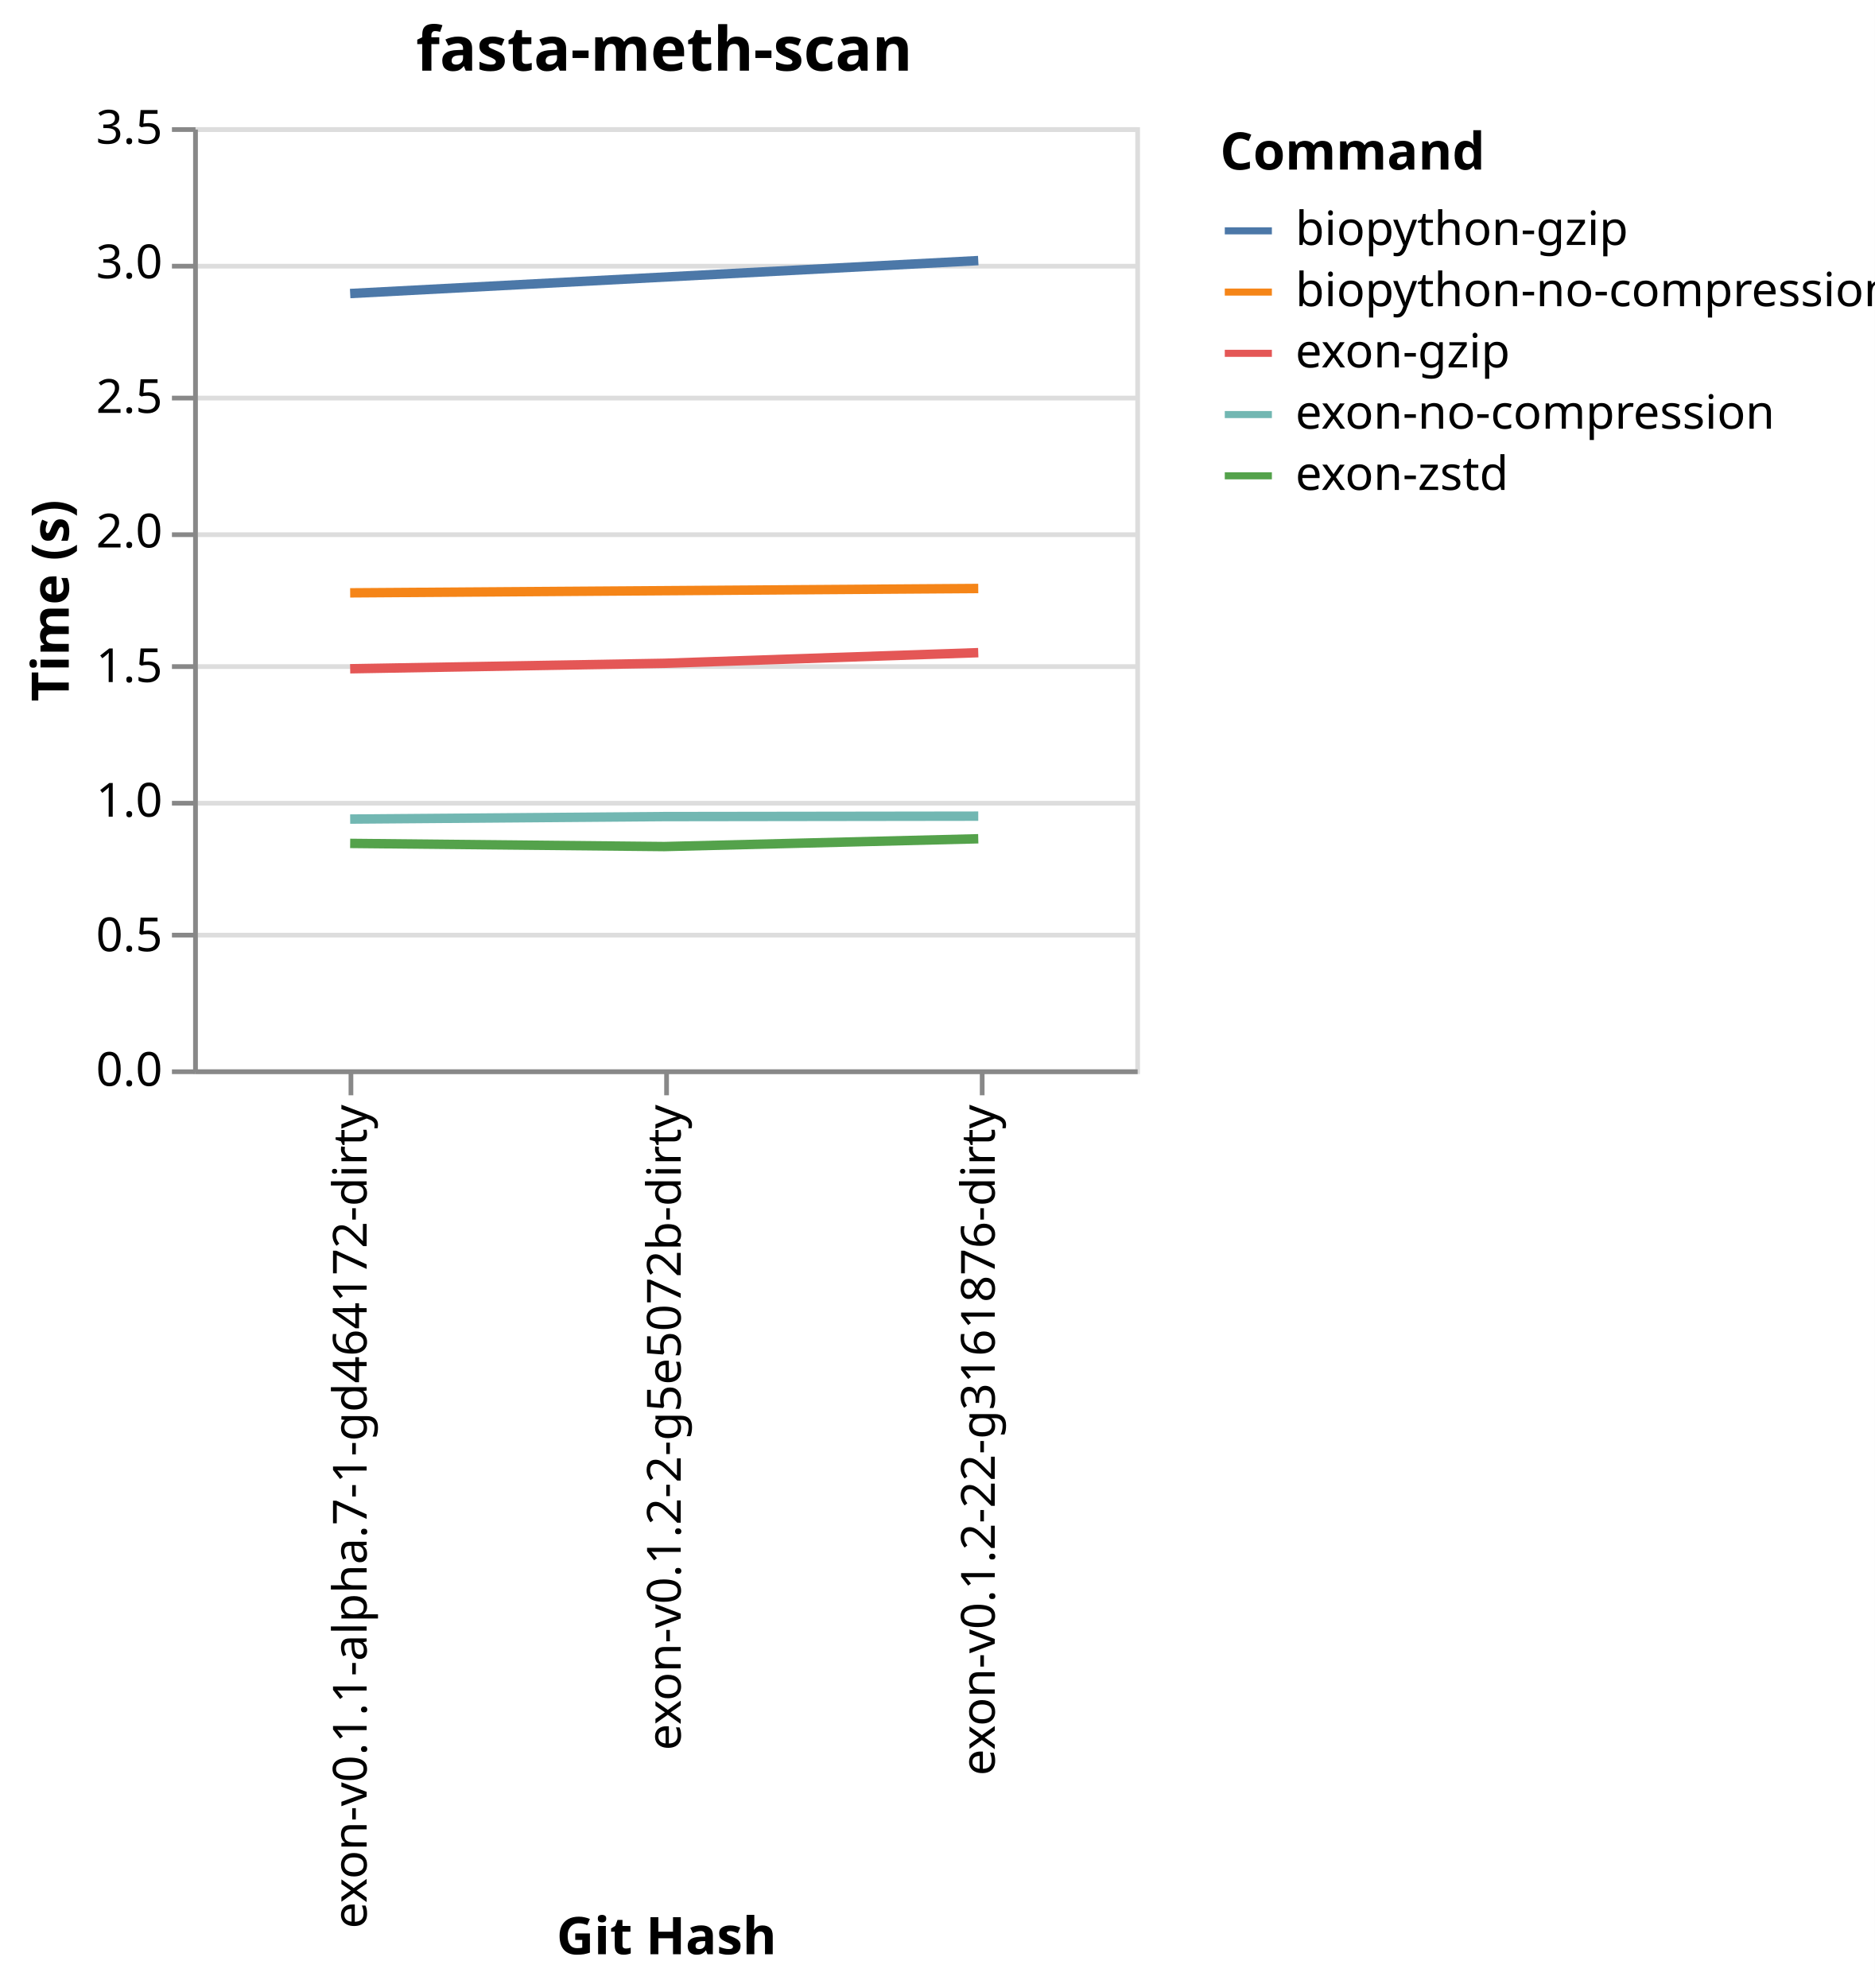
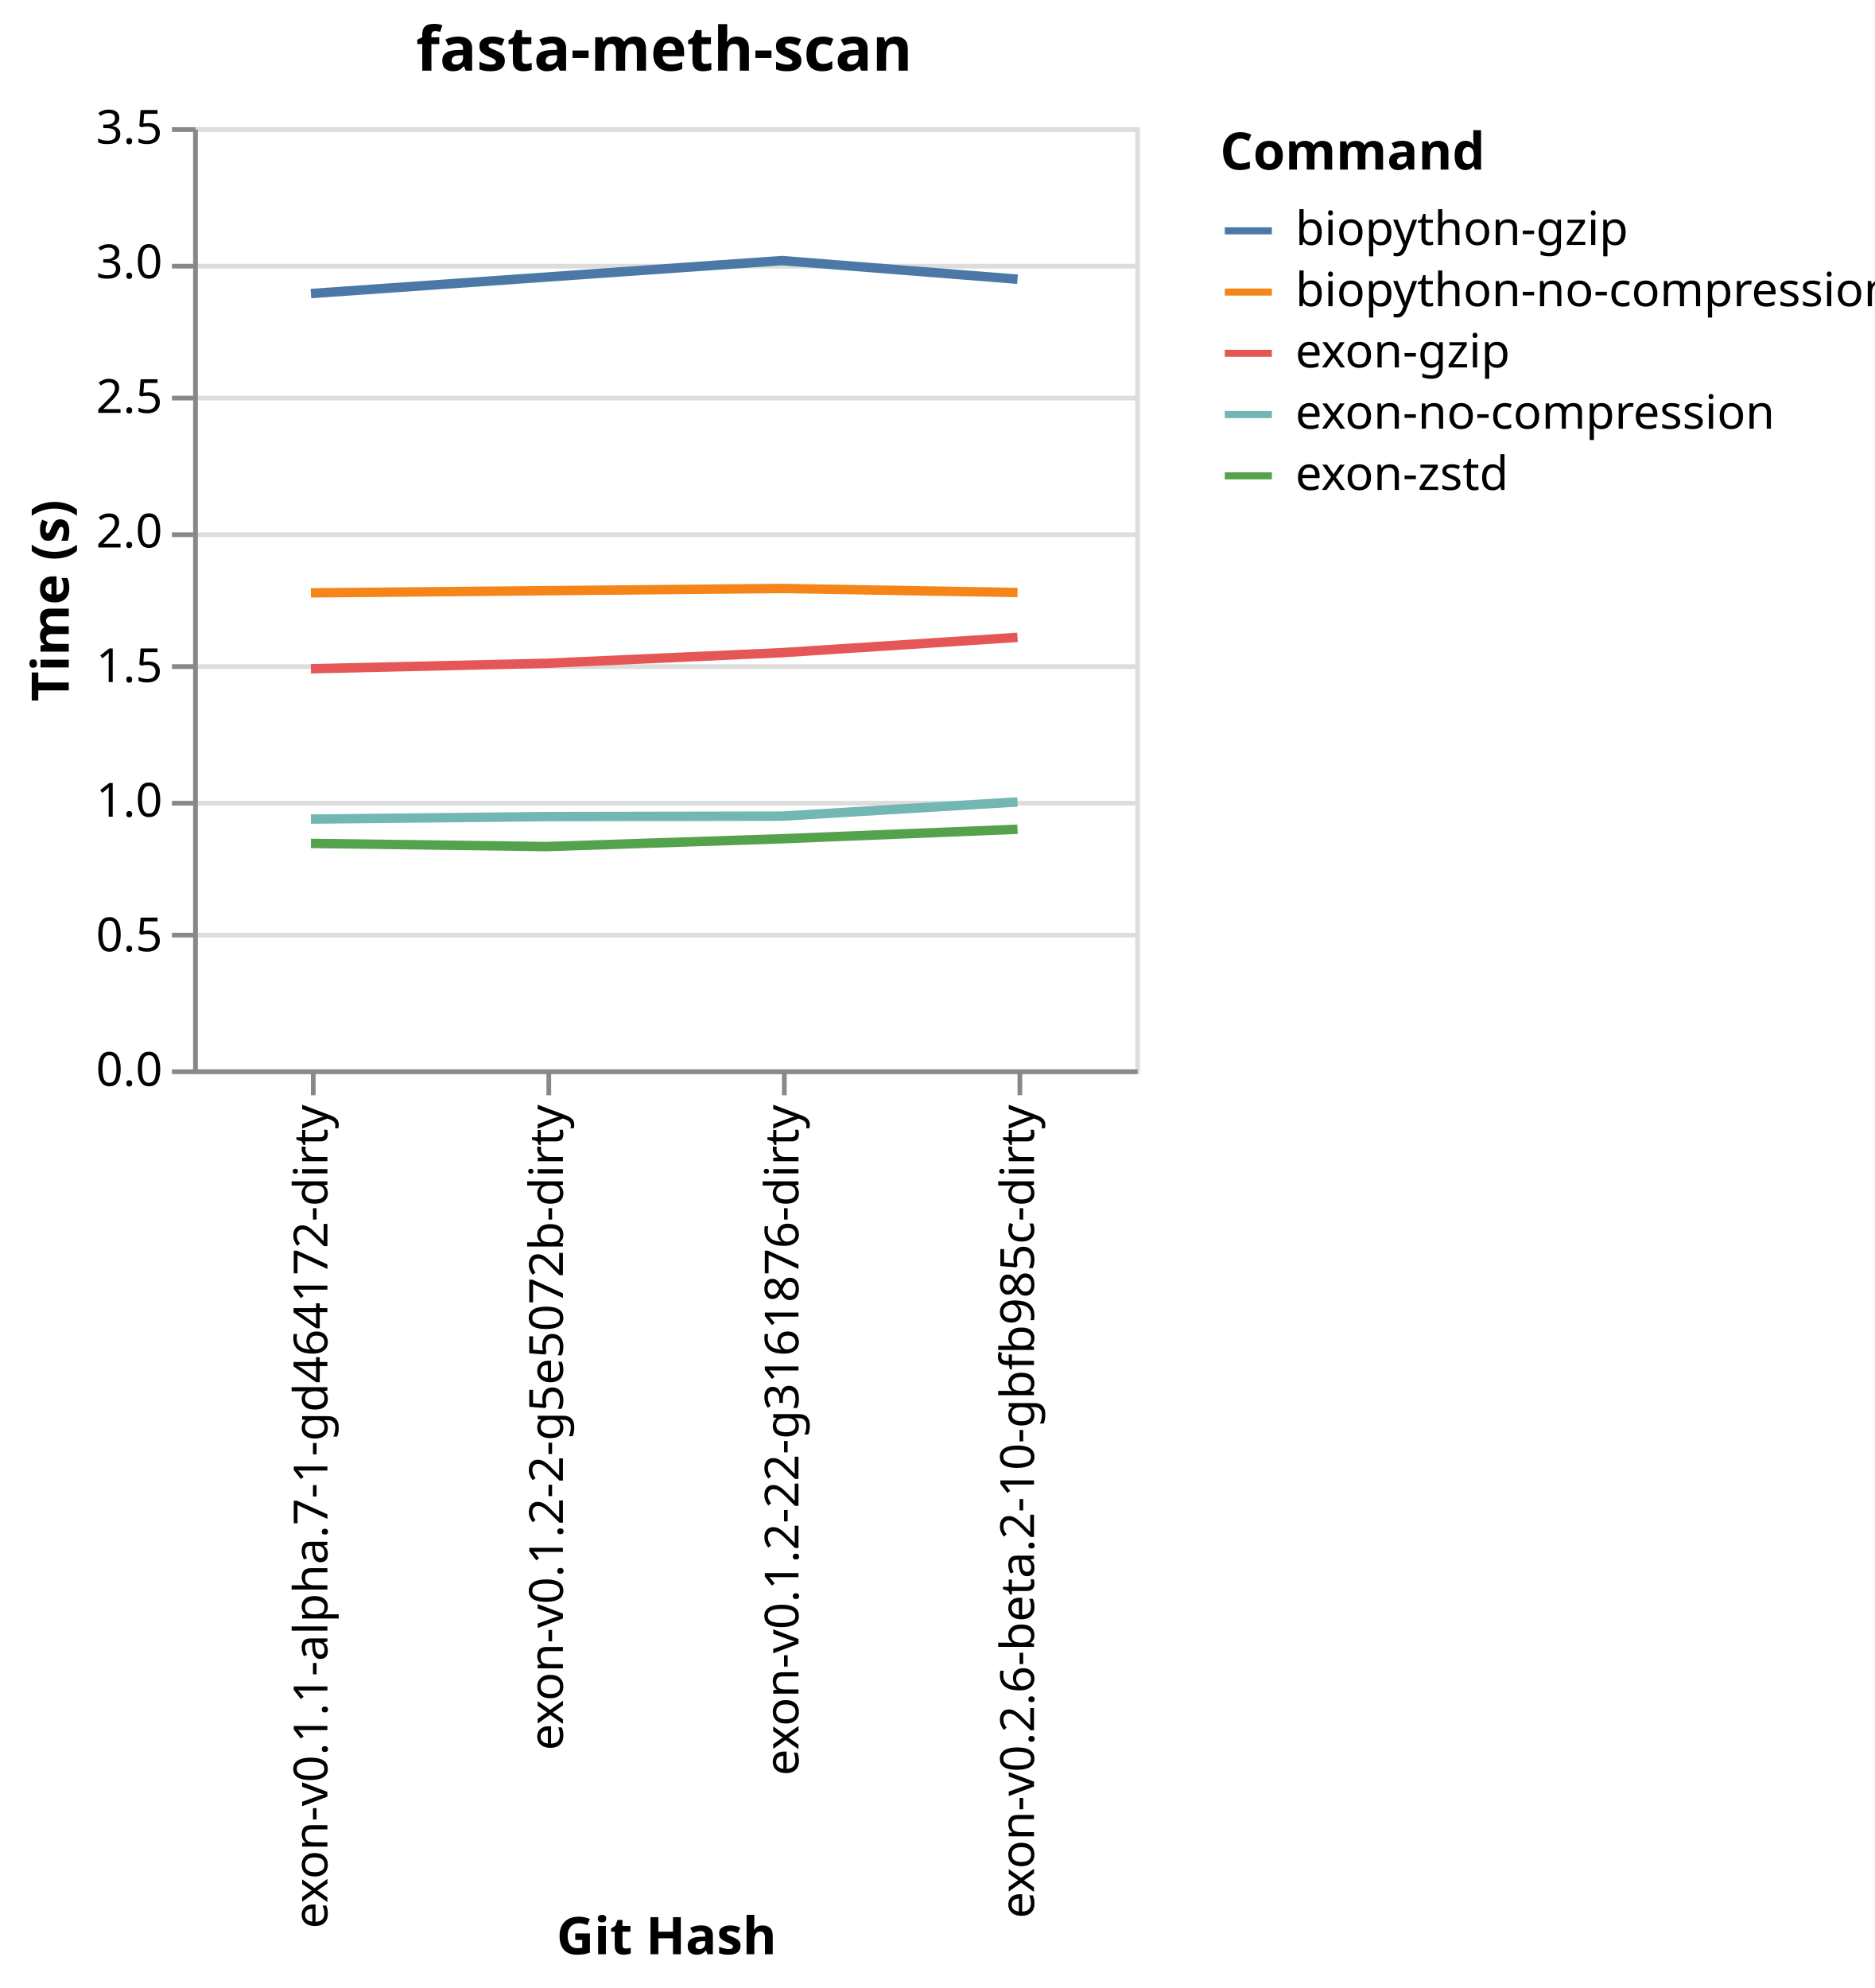
<svg xmlns="http://www.w3.org/2000/svg" version="1.1" class="marks" width="398" height="422" viewBox="0 0 398 422">
  <rect width="398" height="422" fill="white" />
  <g fill="none" stroke-miterlimit="10" transform="translate(41,27)">
    <g class="mark-group role-frame root" role="graphics-object" aria-roledescription="group mark container">
      <g transform="translate(0,0)">
        <path class="background" aria-hidden="true" d="M0.5,0.5h200v200h-200Z" stroke="#ddd" />
        <g>
          <g class="mark-group role-axis" aria-hidden="true">
            <g transform="translate(0.5,0.5)">
              <path class="background" aria-hidden="true" d="M0,0h0v0h0Z" pointer-events="none" />
              <g>
                <g class="mark-rule role-axis-grid" pointer-events="none">
                  <line transform="translate(0,200)" x2="200" y2="0" stroke="#ddd" stroke-width="1" opacity="1" />
                  <line transform="translate(0,171)" x2="200" y2="0" stroke="#ddd" stroke-width="1" opacity="1" />
                  <line transform="translate(0,143)" x2="200" y2="0" stroke="#ddd" stroke-width="1" opacity="1" />
                  <line transform="translate(0,114)" x2="200" y2="0" stroke="#ddd" stroke-width="1" opacity="1" />
                  <line transform="translate(0,86)" x2="200" y2="0" stroke="#ddd" stroke-width="1" opacity="1" />
                  <line transform="translate(0,57)" x2="200" y2="0" stroke="#ddd" stroke-width="1" opacity="1" />
                  <line transform="translate(0,29)" x2="200" y2="0" stroke="#ddd" stroke-width="1" opacity="1" />
                  <line transform="translate(0,0)" x2="200" y2="0" stroke="#ddd" stroke-width="1" opacity="1" />
                </g>
              </g>
              <path class="foreground" aria-hidden="true" d="" pointer-events="none" display="none" />
            </g>
          </g>
-           <g class="mark-group role-axis" role="graphics-symbol" aria-roledescription="axis" aria-label="X-axis titled 'Git Hash' for a discrete scale with 3 values: exon-v0.1.1-alpha.7-1-gd464172-dirty, exon-v0.1.2-2-g5e5072b-dirty, exon-v0.1.2-22-g3161876-dirty">
+           <g class="mark-group role-axis" role="graphics-symbol" aria-roledescription="axis" aria-label="X-axis titled 'Git Hash' for a discrete scale with 4 values: exon-v0.1.1-alpha.7-1-gd464172-dirty, exon-v0.1.2-2-g5e5072b-dirty, exon-v0.1.2-22-g3161876-dirty, exon-v0.2.6-beta.2-10-gbfb985c-dirty">
            <g transform="translate(0.5,200.5)">
              <path class="background" aria-hidden="true" d="M0,0h0v0h0Z" pointer-events="none" />
              <g>
                <g class="mark-rule role-axis-tick" pointer-events="none">
-                   <line transform="translate(33,0)" x2="0" y2="5" stroke="#888" stroke-width="1" opacity="1" />
-                   <line transform="translate(100,0)" x2="0" y2="5" stroke="#888" stroke-width="1" opacity="1" />
-                   <line transform="translate(167,0)" x2="0" y2="5" stroke="#888" stroke-width="1" opacity="1" />
+                   <line transform="translate(25,0)" x2="0" y2="5" stroke="#888" stroke-width="1" opacity="1" />
+                   <line transform="translate(75,0)" x2="0" y2="5" stroke="#888" stroke-width="1" opacity="1" />
+                   <line transform="translate(125,0)" x2="0" y2="5" stroke="#888" stroke-width="1" opacity="1" />
+                   <line transform="translate(175,0)" x2="0" y2="5" stroke="#888" stroke-width="1" opacity="1" />
                </g>
                <g class="mark-text role-axis-label" pointer-events="none">
-                   <text text-anchor="end" transform="translate(33.33333,7) rotate(270) translate(0,3)" font-family="sans-serif" font-size="10px" fill="#000" opacity="1">exon-v0.1.1-alpha.7-1-gd464172-dirty</text>
-                   <text text-anchor="end" transform="translate(100,7) rotate(270) translate(0,3)" font-family="sans-serif" font-size="10px" fill="#000" opacity="1">exon-v0.1.2-2-g5e5072b-dirty</text>
-                   <text text-anchor="end" transform="translate(166.6667,7) rotate(270) translate(0,3)" font-family="sans-serif" font-size="10px" fill="#000" opacity="1">exon-v0.1.2-22-g3161876-dirty</text>
+                   <text text-anchor="end" transform="translate(25,7) rotate(270) translate(0,3)" font-family="sans-serif" font-size="10px" fill="#000" opacity="1">exon-v0.1.1-alpha.7-1-gd464172-dirty</text>
+                   <text text-anchor="end" transform="translate(75,7) rotate(270) translate(0,3)" font-family="sans-serif" font-size="10px" fill="#000" opacity="1">exon-v0.1.2-2-g5e5072b-dirty</text>
+                   <text text-anchor="end" transform="translate(125,7) rotate(270) translate(0,3)" font-family="sans-serif" font-size="10px" fill="#000" opacity="1">exon-v0.1.2-22-g3161876-dirty</text>
+                   <text text-anchor="end" transform="translate(175,7) rotate(270) translate(0,3)" font-family="sans-serif" font-size="10px" fill="#000" opacity="1">exon-v0.2.6-beta.2-10-gbfb985c-dirty</text>
                </g>
                <g class="mark-rule role-axis-domain" pointer-events="none">
                  <line transform="translate(0,0)" x2="200" y2="0" stroke="#888" stroke-width="1" opacity="1" />
                </g>
                <g class="mark-text role-axis-title" pointer-events="none">
                  <text text-anchor="middle" transform="translate(100,187.3291)" font-family="sans-serif" font-size="11px" font-weight="bold" fill="#000" opacity="1">Git Hash</text>
                </g>
              </g>
              <path class="foreground" aria-hidden="true" d="" pointer-events="none" display="none" />
            </g>
          </g>
          <g class="mark-group role-axis" role="graphics-symbol" aria-roledescription="axis" aria-label="Y-axis titled 'Time (s)' for a linear scale with values from 0.0 to 3.5">
            <g transform="translate(0.5,0.5)">
              <path class="background" aria-hidden="true" d="M0,0h0v0h0Z" pointer-events="none" />
              <g>
                <g class="mark-rule role-axis-tick" pointer-events="none">
                  <line transform="translate(0,200)" x2="-5" y2="0" stroke="#888" stroke-width="1" opacity="1" />
                  <line transform="translate(0,171)" x2="-5" y2="0" stroke="#888" stroke-width="1" opacity="1" />
                  <line transform="translate(0,143)" x2="-5" y2="0" stroke="#888" stroke-width="1" opacity="1" />
                  <line transform="translate(0,114)" x2="-5" y2="0" stroke="#888" stroke-width="1" opacity="1" />
                  <line transform="translate(0,86)" x2="-5" y2="0" stroke="#888" stroke-width="1" opacity="1" />
                  <line transform="translate(0,57)" x2="-5" y2="0" stroke="#888" stroke-width="1" opacity="1" />
                  <line transform="translate(0,29)" x2="-5" y2="0" stroke="#888" stroke-width="1" opacity="1" />
                  <line transform="translate(0,0)" x2="-5" y2="0" stroke="#888" stroke-width="1" opacity="1" />
                </g>
                <g class="mark-text role-axis-label" pointer-events="none">
                  <text text-anchor="end" transform="translate(-7,203)" font-family="sans-serif" font-size="10px" fill="#000" opacity="1">0.0</text>
                  <text text-anchor="end" transform="translate(-7,174.4286)" font-family="sans-serif" font-size="10px" fill="#000" opacity="1">0.5</text>
                  <text text-anchor="end" transform="translate(-7,145.8571)" font-family="sans-serif" font-size="10px" fill="#000" opacity="1">1.0</text>
                  <text text-anchor="end" transform="translate(-7,117.2857)" font-family="sans-serif" font-size="10px" fill="#000" opacity="1">1.5</text>
                  <text text-anchor="end" transform="translate(-7,88.71429)" font-family="sans-serif" font-size="10px" fill="#000" opacity="1">2.0</text>
                  <text text-anchor="end" transform="translate(-7,60.14286)" font-family="sans-serif" font-size="10px" fill="#000" opacity="1">2.5</text>
                  <text text-anchor="end" transform="translate(-7,31.57143)" font-family="sans-serif" font-size="10px" fill="#000" opacity="1">3.0</text>
                  <text text-anchor="end" transform="translate(-7,3)" font-family="sans-serif" font-size="10px" fill="#000" opacity="1">3.5</text>
                </g>
                <g class="mark-rule role-axis-domain" pointer-events="none">
                  <line transform="translate(0,200)" x2="0" y2="-200" stroke="#888" stroke-width="1" opacity="1" />
                </g>
                <g class="mark-text role-axis-title" pointer-events="none">
                  <text text-anchor="middle" transform="translate(-24.90137,100) rotate(-90) translate(0,-2)" font-family="sans-serif" font-size="11px" font-weight="bold" fill="#000" opacity="1">Time (s)</text>
                </g>
              </g>
              <path class="foreground" aria-hidden="true" d="" pointer-events="none" display="none" />
            </g>
          </g>
          <g class="mark-group role-scope pathgroup" role="graphics-object" aria-roledescription="group mark container">
            <g transform="translate(0,0)">
              <path class="background" aria-hidden="true" d="M0,0h200v200h-200Z" />
              <g>
                <g class="mark-line role-mark marks" role="graphics-object" aria-roledescription="line mark container">
-                   <path aria-label="Git Hash: exon-v0.1.1-alpha.7-1-gd464172-dirty; Time (s): 1.4881599948; Command: exon-gzip" role="graphics-symbol" aria-roledescription="line mark" d="M33.333,114.962L100,113.801L166.667,111.542" stroke="#e45756" stroke-width="2" />
-                 </g>
-               </g>
-               <path class="foreground" aria-hidden="true" d="" display="none" />
-             </g>
-             <g transform="translate(0,0)">
-               <path class="background" aria-hidden="true" d="M0,0h200v200h-200Z" />
-               <g>
-                 <g class="mark-line role-mark marks" role="graphics-object" aria-roledescription="line mark container">
-                   <path aria-label="Git Hash: exon-v0.1.1-alpha.7-1-gd464172-dirty; Time (s): 0.839464345; Command: exon-zstd" role="graphics-symbol" aria-roledescription="line mark" d="M33.333,152.031L100,152.702L166.667,151.048" stroke="#54a24b" stroke-width="2" />
-                 </g>
-               </g>
-               <path class="foreground" aria-hidden="true" d="" display="none" />
-             </g>
-             <g transform="translate(0,0)">
-               <path class="background" aria-hidden="true" d="M0,0h200v200h-200Z" />
-               <g>
-                 <g class="mark-line role-mark marks" role="graphics-object" aria-roledescription="line mark container">
-                   <path aria-label="Git Hash: exon-v0.1.1-alpha.7-1-gd464172-dirty; Time (s): 0.9297865116; Command: exon-no-compression" role="graphics-symbol" aria-roledescription="line mark" d="M33.333,146.869L100,146.338L166.667,146.248" stroke="#72b7b2" stroke-width="2" />
-                 </g>
-               </g>
-               <path class="foreground" aria-hidden="true" d="" display="none" />
-             </g>
-             <g transform="translate(0,0)">
-               <path class="background" aria-hidden="true" d="M0,0h200v200h-200Z" />
-               <g>
-                 <g class="mark-line role-mark marks" role="graphics-object" aria-roledescription="line mark container">
-                   <path aria-label="Git Hash: exon-v0.1.1-alpha.7-1-gd464172-dirty; Time (s): 2.8820973032; Command: biopython-gzip" role="graphics-symbol" aria-roledescription="line mark" d="M33.333,35.309L166.667,28.314" stroke="#4c78a8" stroke-width="2" />
-                 </g>
-               </g>
-               <path class="foreground" aria-hidden="true" d="" display="none" />
-             </g>
-             <g transform="translate(0,0)">
-               <path class="background" aria-hidden="true" d="M0,0h200v200h-200Z" />
-               <g>
-                 <g class="mark-line role-mark marks" role="graphics-object" aria-roledescription="line mark container">
-                   <path aria-label="Git Hash: exon-v0.1.1-alpha.7-1-gd464172-dirty; Time (s): 1.7701729284; Command: biopython-no-compression" role="graphics-symbol" aria-roledescription="line mark" d="M33.333,98.847L166.667,97.919" stroke="#f58518" stroke-width="2" />
+                   <path aria-label="Git Hash: exon-v0.1.1-alpha.7-1-gd464172-dirty; Time (s): 1.4881599948; Command: exon-gzip" role="graphics-symbol" aria-roledescription="line mark" d="M25,114.962L75,113.801L125,111.542L175,108.297" stroke="#e45756" stroke-width="2" />
+                 </g>
+               </g>
+               <path class="foreground" aria-hidden="true" d="" display="none" />
+             </g>
+             <g transform="translate(0,0)">
+               <path class="background" aria-hidden="true" d="M0,0h200v200h-200Z" />
+               <g>
+                 <g class="mark-line role-mark marks" role="graphics-object" aria-roledescription="line mark container">
+                   <path aria-label="Git Hash: exon-v0.1.1-alpha.7-1-gd464172-dirty; Time (s): 0.839464345; Command: exon-zstd" role="graphics-symbol" aria-roledescription="line mark" d="M25,152.031L75,152.702L125,151.048L175,149.027" stroke="#54a24b" stroke-width="2" />
+                 </g>
+               </g>
+               <path class="foreground" aria-hidden="true" d="" display="none" />
+             </g>
+             <g transform="translate(0,0)">
+               <path class="background" aria-hidden="true" d="M0,0h200v200h-200Z" />
+               <g>
+                 <g class="mark-line role-mark marks" role="graphics-object" aria-roledescription="line mark container">
+                   <path aria-label="Git Hash: exon-v0.1.1-alpha.7-1-gd464172-dirty; Time (s): 0.9297865116; Command: exon-no-compression" role="graphics-symbol" aria-roledescription="line mark" d="M25,146.869L75,146.338L125,146.248L175,143.231" stroke="#72b7b2" stroke-width="2" />
+                 </g>
+               </g>
+               <path class="foreground" aria-hidden="true" d="" display="none" />
+             </g>
+             <g transform="translate(0,0)">
+               <path class="background" aria-hidden="true" d="M0,0h200v200h-200Z" />
+               <g>
+                 <g class="mark-line role-mark marks" role="graphics-object" aria-roledescription="line mark container">
+                   <path aria-label="Git Hash: exon-v0.1.1-alpha.7-1-gd464172-dirty; Time (s): 2.8820973032; Command: biopython-gzip" role="graphics-symbol" aria-roledescription="line mark" d="M25,35.309L125,28.314L175,32.268" stroke="#4c78a8" stroke-width="2" />
+                 </g>
+               </g>
+               <path class="foreground" aria-hidden="true" d="" display="none" />
+             </g>
+             <g transform="translate(0,0)">
+               <path class="background" aria-hidden="true" d="M0,0h200v200h-200Z" />
+               <g>
+                 <g class="mark-line role-mark marks" role="graphics-object" aria-roledescription="line mark container">
+                   <path aria-label="Git Hash: exon-v0.1.1-alpha.7-1-gd464172-dirty; Time (s): 1.7701729284; Command: biopython-no-compression" role="graphics-symbol" aria-roledescription="line mark" d="M25,98.847L125,97.919L175,98.778" stroke="#f58518" stroke-width="2" />
                </g>
              </g>
              <path class="foreground" aria-hidden="true" d="" display="none" />
            </g>
          </g>
          <g class="mark-group role-legend" role="graphics-symbol" aria-roledescription="legend" aria-label="Symbol legend titled 'Command' for stroke color with 5 values: biopython-gzip, biopython-no-compression, exon-gzip, exon-no-compression, exon-zstd">
            <g transform="translate(218,0)">
              <path class="background" aria-hidden="true" d="M0,0h134v79h-134Z" pointer-events="none" />
              <g>
                <g class="mark-group role-legend-entry">
                  <g transform="translate(0,16)">
                    <path class="background" aria-hidden="true" d="M0,0h0v0h0Z" pointer-events="none" />
                    <g>
                      <g class="mark-group role-scope" role="graphics-object" aria-roledescription="group mark container">
                        <g transform="translate(0,0)">
                          <path class="background" aria-hidden="true" d="M0,0h133.842v11h-133.842Z" pointer-events="none" opacity="1" />
                          <g>
                            <g class="mark-symbol role-legend-symbol" pointer-events="none">
                              <path transform="translate(6,6)" d="M-5,0L5,0" stroke="#4c78a8" stroke-width="1.5" opacity="1" />
                            </g>
                            <g class="mark-text role-legend-label" pointer-events="none">
                              <text text-anchor="start" transform="translate(16,9)" font-family="sans-serif" font-size="10px" fill="#000" opacity="1">biopython-gzip</text>
                            </g>
                          </g>
                          <path class="foreground" aria-hidden="true" d="" pointer-events="none" display="none" />
                        </g>
                        <g transform="translate(0,13)">
                          <path class="background" aria-hidden="true" d="M0,0h133.842v11h-133.842Z" pointer-events="none" opacity="1" />
                          <g>
                            <g class="mark-symbol role-legend-symbol" pointer-events="none">
                              <path transform="translate(6,6)" d="M-5,0L5,0" stroke="#f58518" stroke-width="1.5" opacity="1" />
                            </g>
                            <g class="mark-text role-legend-label" pointer-events="none">
                              <text text-anchor="start" transform="translate(16,9)" font-family="sans-serif" font-size="10px" fill="#000" opacity="1">biopython-no-compression</text>
                            </g>
                          </g>
                          <path class="foreground" aria-hidden="true" d="" pointer-events="none" display="none" />
                        </g>
                        <g transform="translate(0,26)">
                          <path class="background" aria-hidden="true" d="M0,0h133.842v11h-133.842Z" pointer-events="none" opacity="1" />
                          <g>
                            <g class="mark-symbol role-legend-symbol" pointer-events="none">
                              <path transform="translate(6,6)" d="M-5,0L5,0" stroke="#e45756" stroke-width="1.5" opacity="1" />
                            </g>
                            <g class="mark-text role-legend-label" pointer-events="none">
                              <text text-anchor="start" transform="translate(16,9)" font-family="sans-serif" font-size="10px" fill="#000" opacity="1">exon-gzip</text>
                            </g>
                          </g>
                          <path class="foreground" aria-hidden="true" d="" pointer-events="none" display="none" />
                        </g>
                        <g transform="translate(0,39)">
                          <path class="background" aria-hidden="true" d="M0,0h133.842v11h-133.842Z" pointer-events="none" opacity="1" />
                          <g>
                            <g class="mark-symbol role-legend-symbol" pointer-events="none">
                              <path transform="translate(6,6)" d="M-5,0L5,0" stroke="#72b7b2" stroke-width="1.5" opacity="1" />
                            </g>
                            <g class="mark-text role-legend-label" pointer-events="none">
                              <text text-anchor="start" transform="translate(16,9)" font-family="sans-serif" font-size="10px" fill="#000" opacity="1">exon-no-compression</text>
                            </g>
                          </g>
                          <path class="foreground" aria-hidden="true" d="" pointer-events="none" display="none" />
                        </g>
                        <g transform="translate(0,52)">
                          <path class="background" aria-hidden="true" d="M0,0h133.842v11h-133.842Z" pointer-events="none" opacity="1" />
                          <g>
                            <g class="mark-symbol role-legend-symbol" pointer-events="none">
                              <path transform="translate(6,6)" d="M-5,0L5,0" stroke="#54a24b" stroke-width="1.5" opacity="1" />
                            </g>
                            <g class="mark-text role-legend-label" pointer-events="none">
                              <text text-anchor="start" transform="translate(16,9)" font-family="sans-serif" font-size="10px" fill="#000" opacity="1">exon-zstd</text>
                            </g>
                          </g>
                          <path class="foreground" aria-hidden="true" d="" pointer-events="none" display="none" />
                        </g>
                      </g>
                    </g>
                    <path class="foreground" aria-hidden="true" d="" pointer-events="none" display="none" />
                  </g>
                </g>
                <g class="mark-text role-legend-title" pointer-events="none">
                  <text text-anchor="start" transform="translate(0,9)" font-family="sans-serif" font-size="11px" font-weight="bold" fill="#000" opacity="1">Command</text>
                </g>
              </g>
              <path class="foreground" aria-hidden="true" d="" pointer-events="none" display="none" />
            </g>
          </g>
          <g class="mark-group role-title">
            <g transform="translate(100,-22)">
              <path class="background" aria-hidden="true" d="M0,0h0v0h0Z" pointer-events="none" />
              <g>
                <g class="mark-text role-title-text" role="graphics-symbol" aria-roledescription="title" aria-label="Title text 'fasta-meth-scan'" pointer-events="none">
                  <text text-anchor="middle" transform="translate(0,10)" font-family="sans-serif" font-size="13px" font-weight="bold" fill="#000" opacity="1">fasta-meth-scan</text>
                </g>
              </g>
              <path class="foreground" aria-hidden="true" d="" pointer-events="none" display="none" />
            </g>
          </g>
        </g>
        <path class="foreground" aria-hidden="true" d="" display="none" />
      </g>
    </g>
  </g>
</svg>
